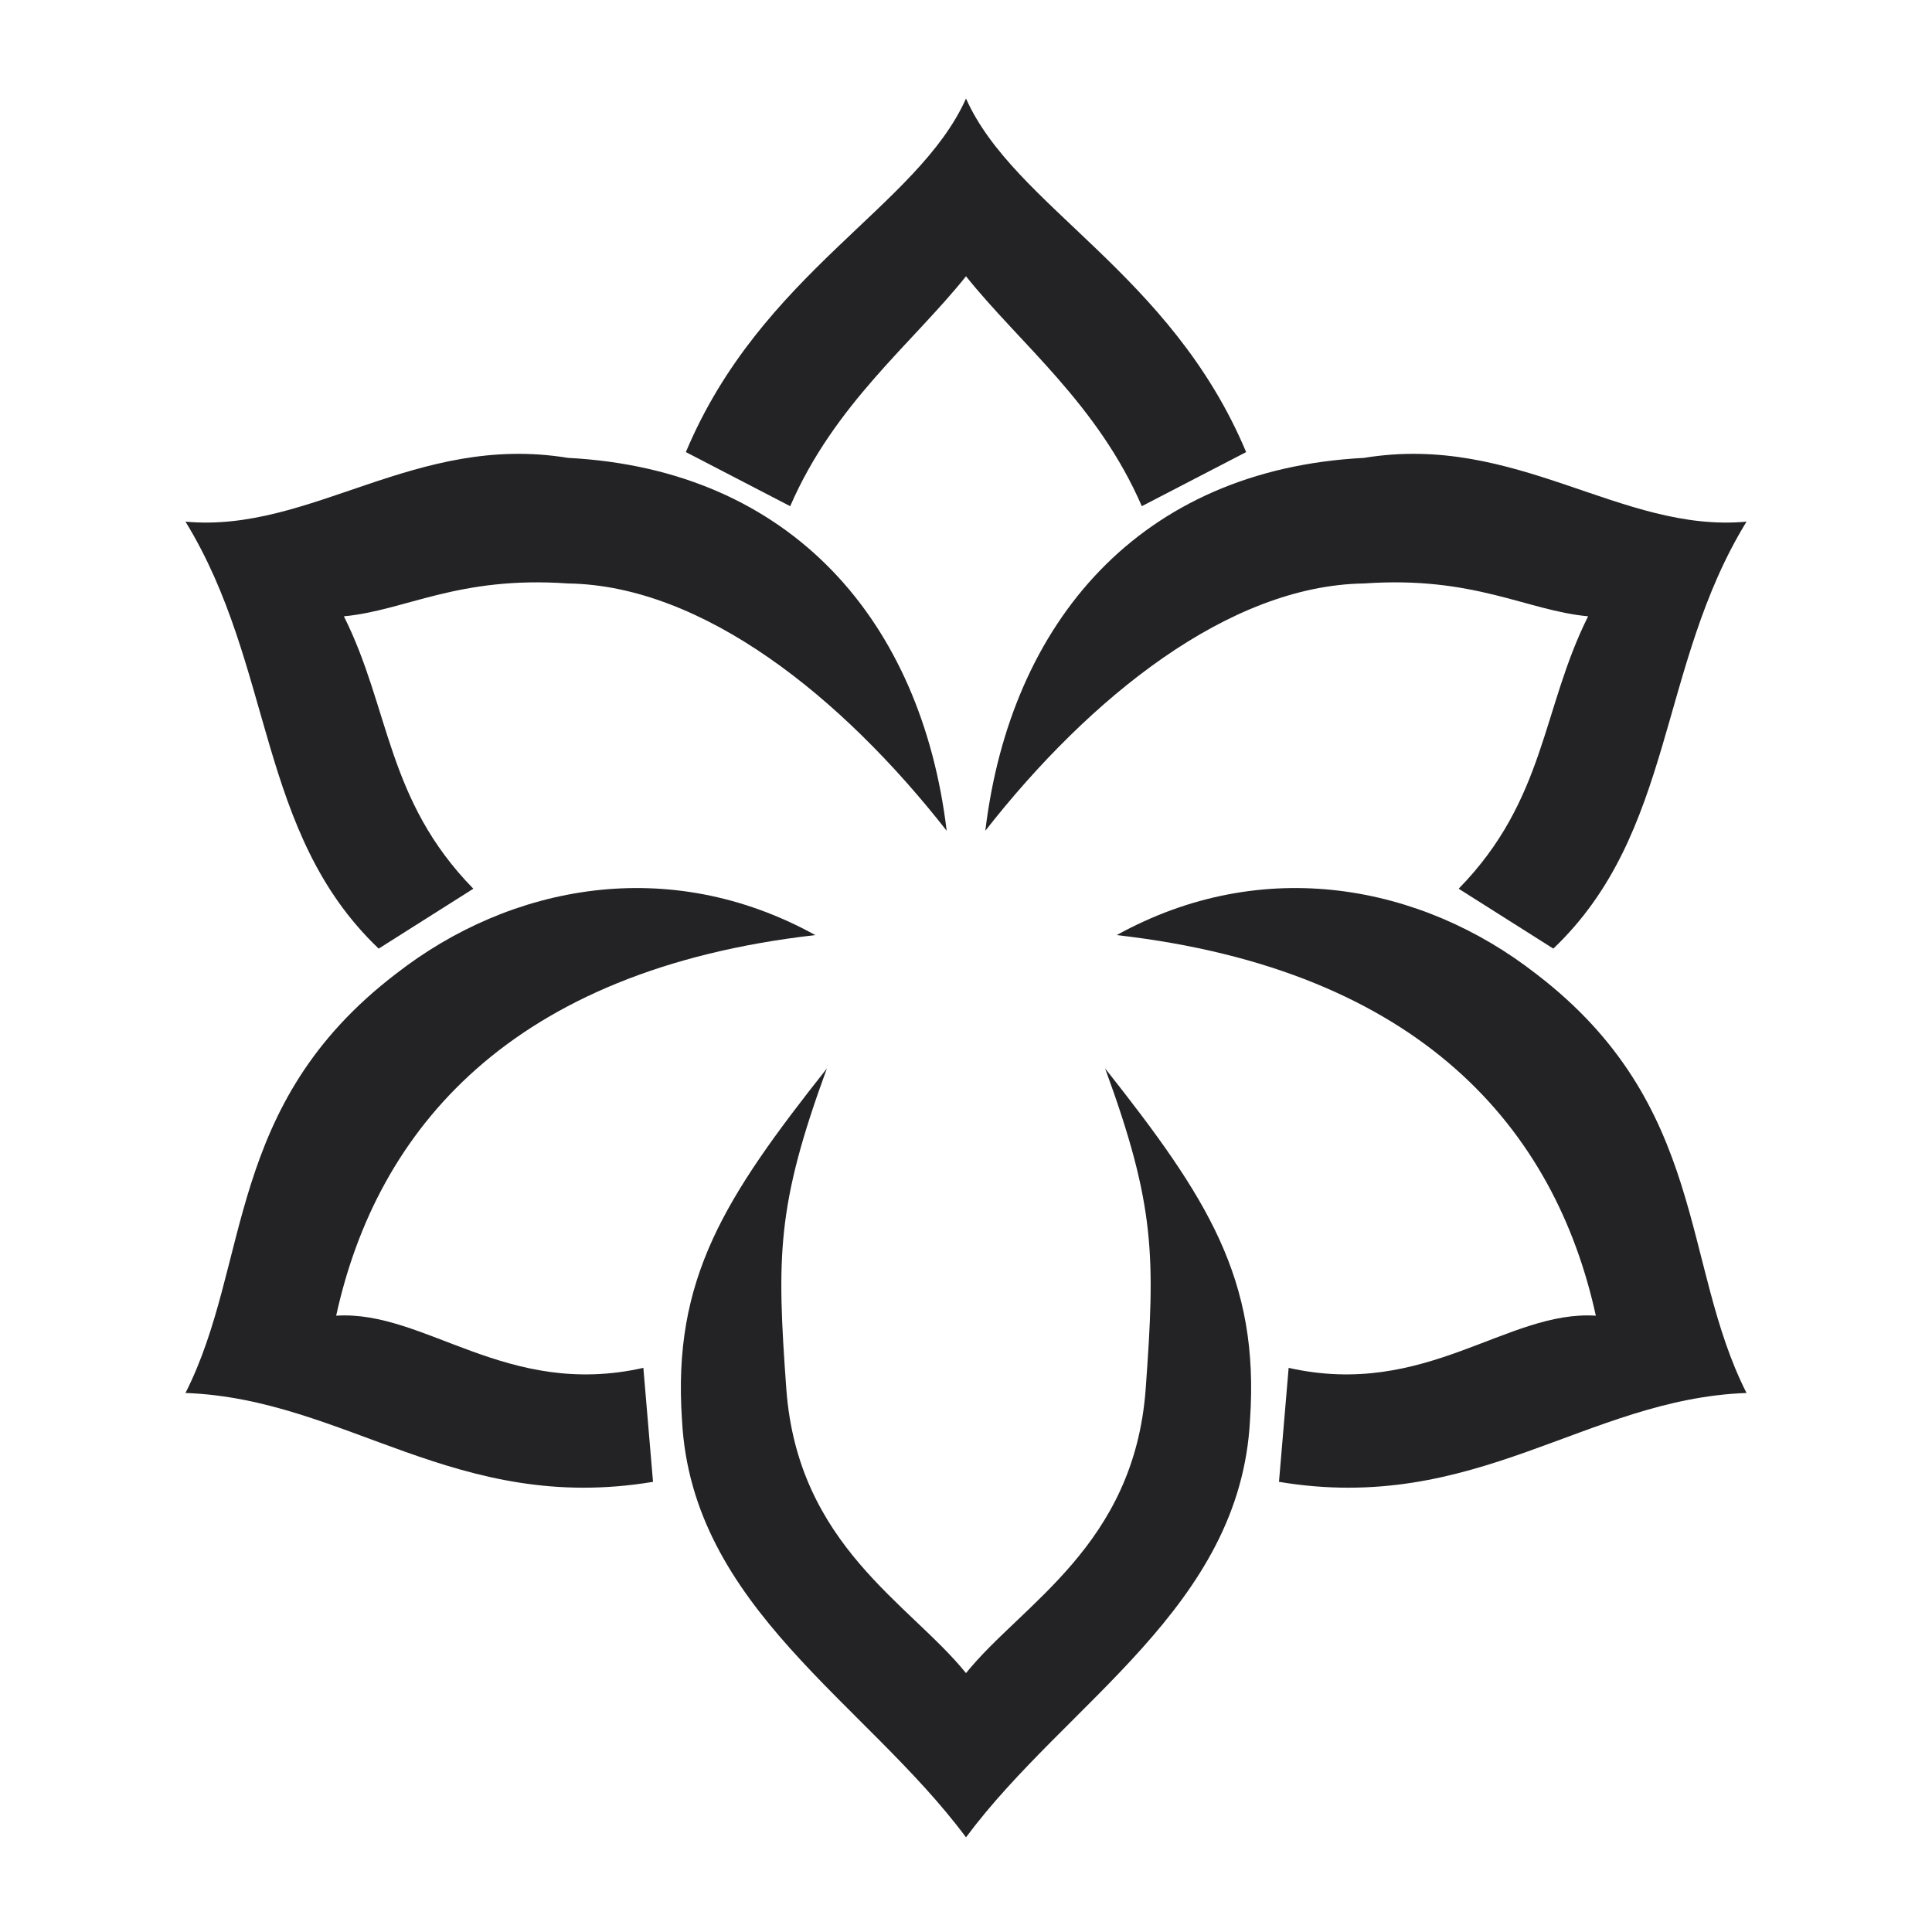
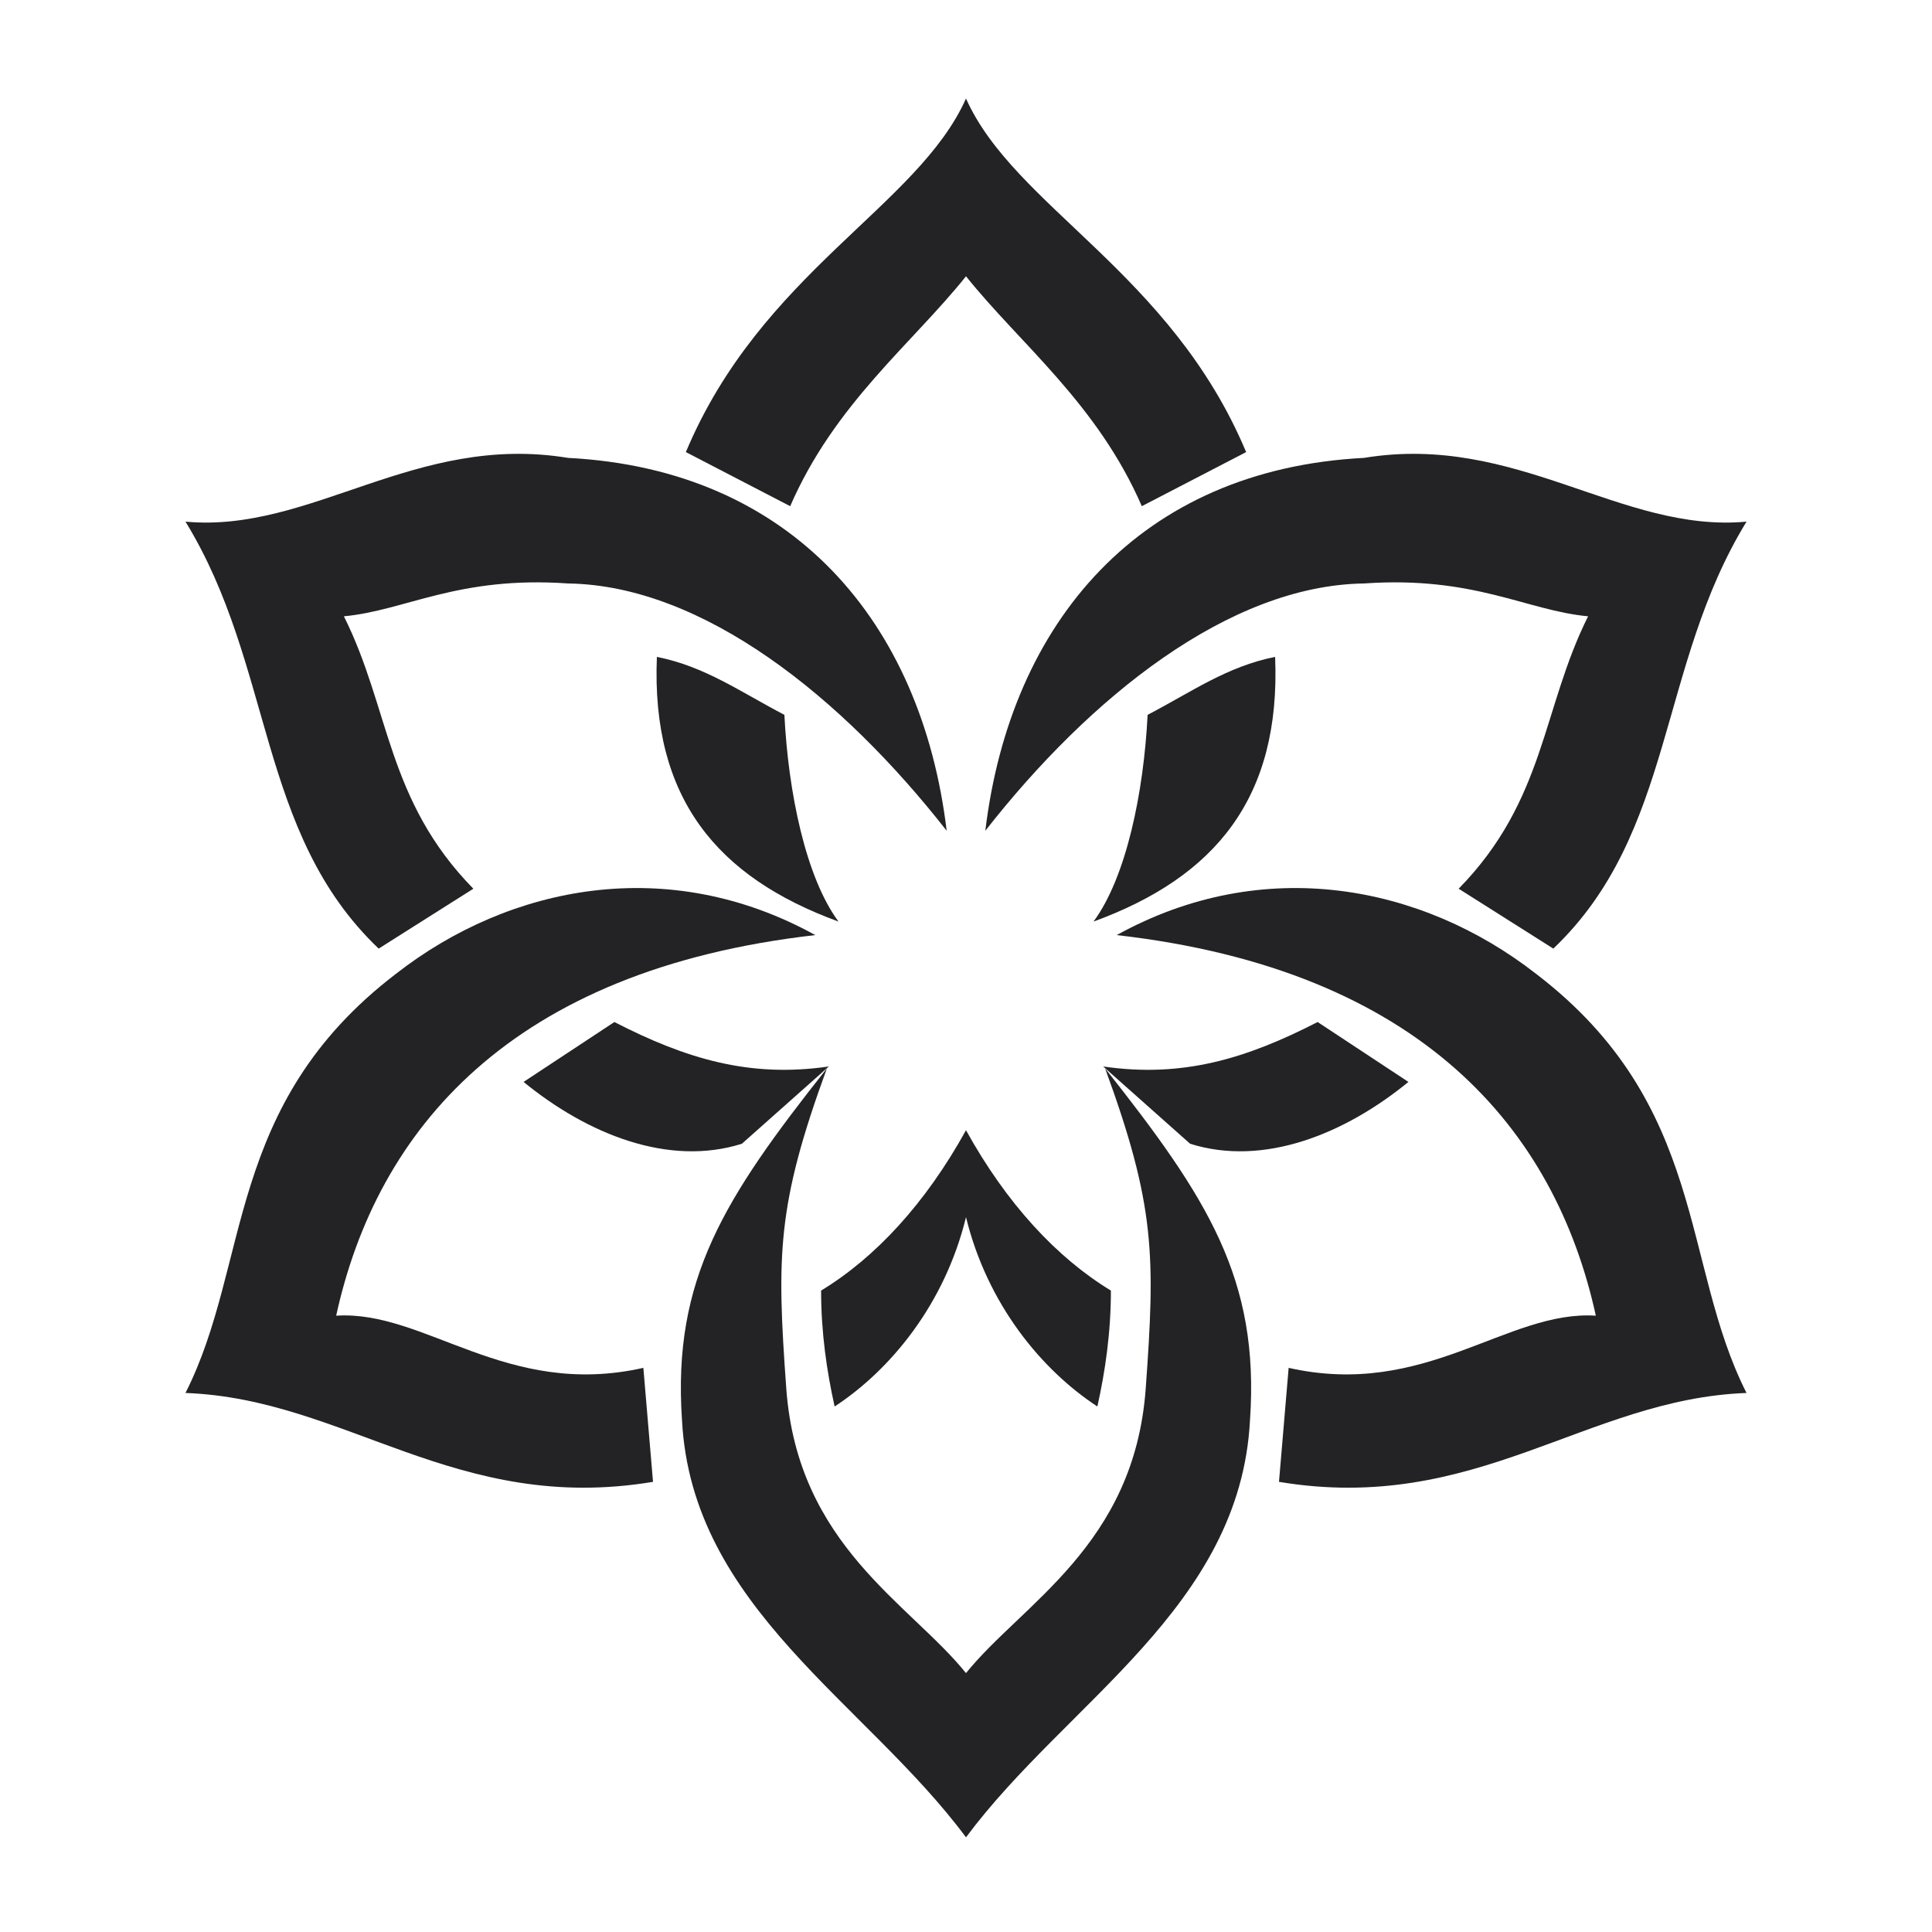
<svg xmlns="http://www.w3.org/2000/svg" viewBox="0 0 100 100">
  <style>svg{color:#232326}@media(prefers-color-scheme:dark){svg{color:#ededf0}}</style>
  <g fill="currentColor">
    <path id="top-petal" d="M50 5.1 C47.5 10.7 39.4 14.1 35.5 23.4 L40.9 26.2 C43.2 20.9 47.2 17.8 50 14.3 C52.8 17.8 56.8 20.9 59.1 26.2 L64.5 23.4 C60.6 14.1 52.5 10.7 50 5.1 Z" />
    <path id="upper-left-petal" d="M9.6 27 C16.1 27.6 21.5 22.4 29.4 23.7 C41 24.3 47.7 32.2 49 43 C43.6 36.1 36.4 30.3 29.4 30.2 C23.7 29.8 21 31.6 17.8 31.9 C20.2 36.7 20 41.4 24.5 46 L19.6 49.1 C13.3 43.1 14.2 34.5 9.6 27 Z" />
    <path id="upper-right-petal" d="M90.4 27 C83.9 27.6 78.5 22.4 70.6 23.7 C59 24.3 52.3 32.2 51 43 C56.4 36.1 63.6 30.3 70.6 30.2 C76.3 29.8 79 31.6 82.2 31.9 C79.8 36.7 80 41.4 75.5 46 L80.4 49.1 C86.7 43.1 85.8 34.5 90.4 27 Z" />
    <path id="lower-left-petal" d="M42.2 48.4 C34.6 44.2 26.4 45.8 20.5 50.4 C11.6 57.2 13 65.4 9.6 72.1 C17.9 72.4 23.6 78.4 33.8 76.7 L33.3 70.8 C26.2 72.4 22 67.8 17.4 68.1 C19.5 58.5 26.4 50.2 42.2 48.4 Z" />
    <path id="lower-right-petal" d="M57.8 48.4 C65.4 44.2 73.6 45.8 79.5 50.4 C88.4 57.2 87 65.4 90.4 72.1 C82.1 72.4 76.4 78.4 66.2 76.7 L66.7 70.8 C73.8 72.4 78 67.8 82.6 68.1 C80.5 58.5 73.6 50.2 57.8 48.4 Z" />
    <path id="bottom-petal" d="M42.8 55.3 C37.5 62 34.8 66.2 35.3 73.5 C35.8 83.2 44.8 88.1 50 95.1 C55.2 88.1 64.2 83.2 64.7 73.5 C65.2 66.2 62.5 62 57.2 55.3 C59.8 62.4 59.8 65 59.3 71.9 C58.7 80 52.9 83 50 86.6 C47.1 83 41.3 80 40.7 71.9 C40.2 65 40.2 62.4 42.8 55.3 Z" />
+     <path id="upper-left-turn" d="M34 34 C36.5 34.5 38.3 35.8 40.6 37 C40.8 41 41.7 45.4 43.4 47.7 C37.1 45.4 33.7 41.3 34 34 Z" />
+     <path id="upper-right-turn" d="M66 34 C63.5 34.5 61.7 35.8 59.4 37 C59.2 41 58.3 45.4 56.6 47.7 C62.9 45.4 66.3 41.3 66 34 Z" />
+     <path id="middle-left-turn" d="M31.8 52.9 C35.5 54.8 38.8 55.8 42.9 55.2 L38.4 59.2 C34.6 60.4 30.4 58.7 27.1 56 Z" />
+     <path id="middle-right-turn" d="M68.2 52.9 C64.5 54.8 61.2 55.8 57.1 55.2 L61.6 59.2 C65.4 60.4 69.6 58.7 72.9 56 Z" />
+     <path id="lower-left-lobe" d="M50 58.5 C47.9 62.3 45.3 65.1 42.5 66.8 C42.5 69 42.8 71 43.2 72.8 C46.1 70.9 48.9 67.5 50 63 Z" />
+     <path id="lower-right-lobe" d="M50 58.5 C52.1 62.3 54.7 65.1 57.5 66.8 C57.5 69 57.2 71 56.8 72.8 C53.9 70.9 51.1 67.5 50 63 Z" />
  </g>
</svg>
